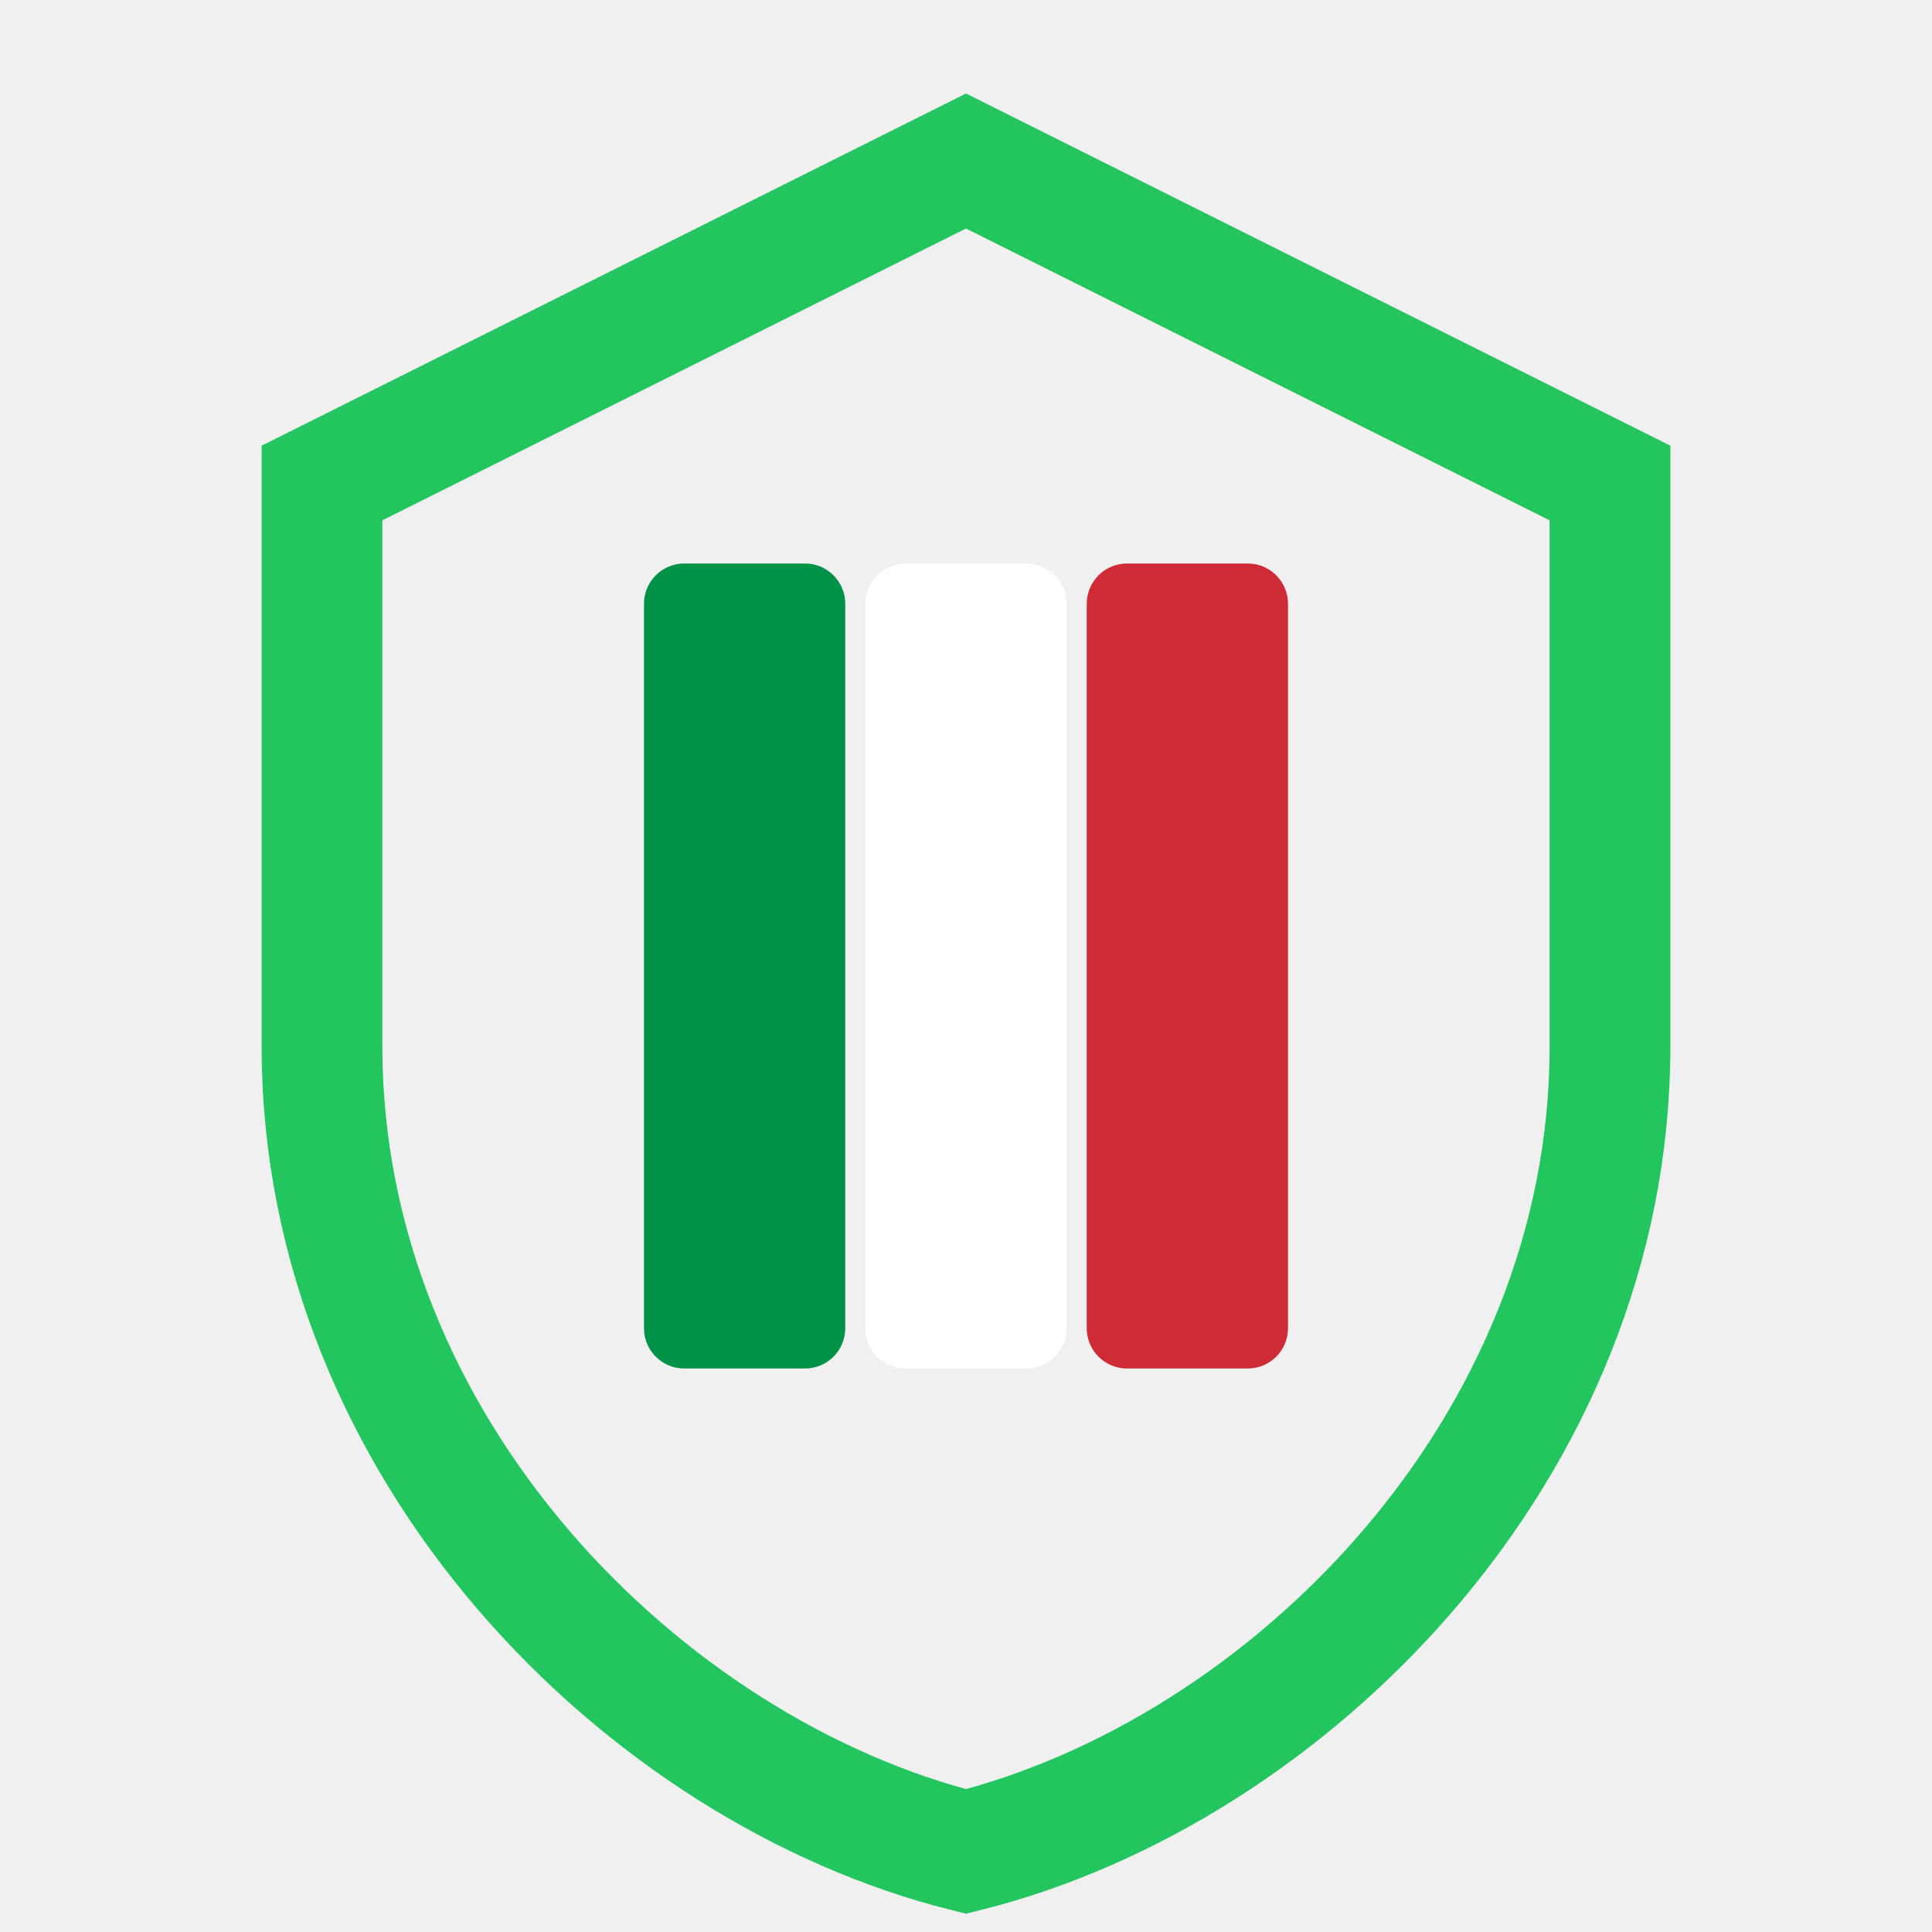
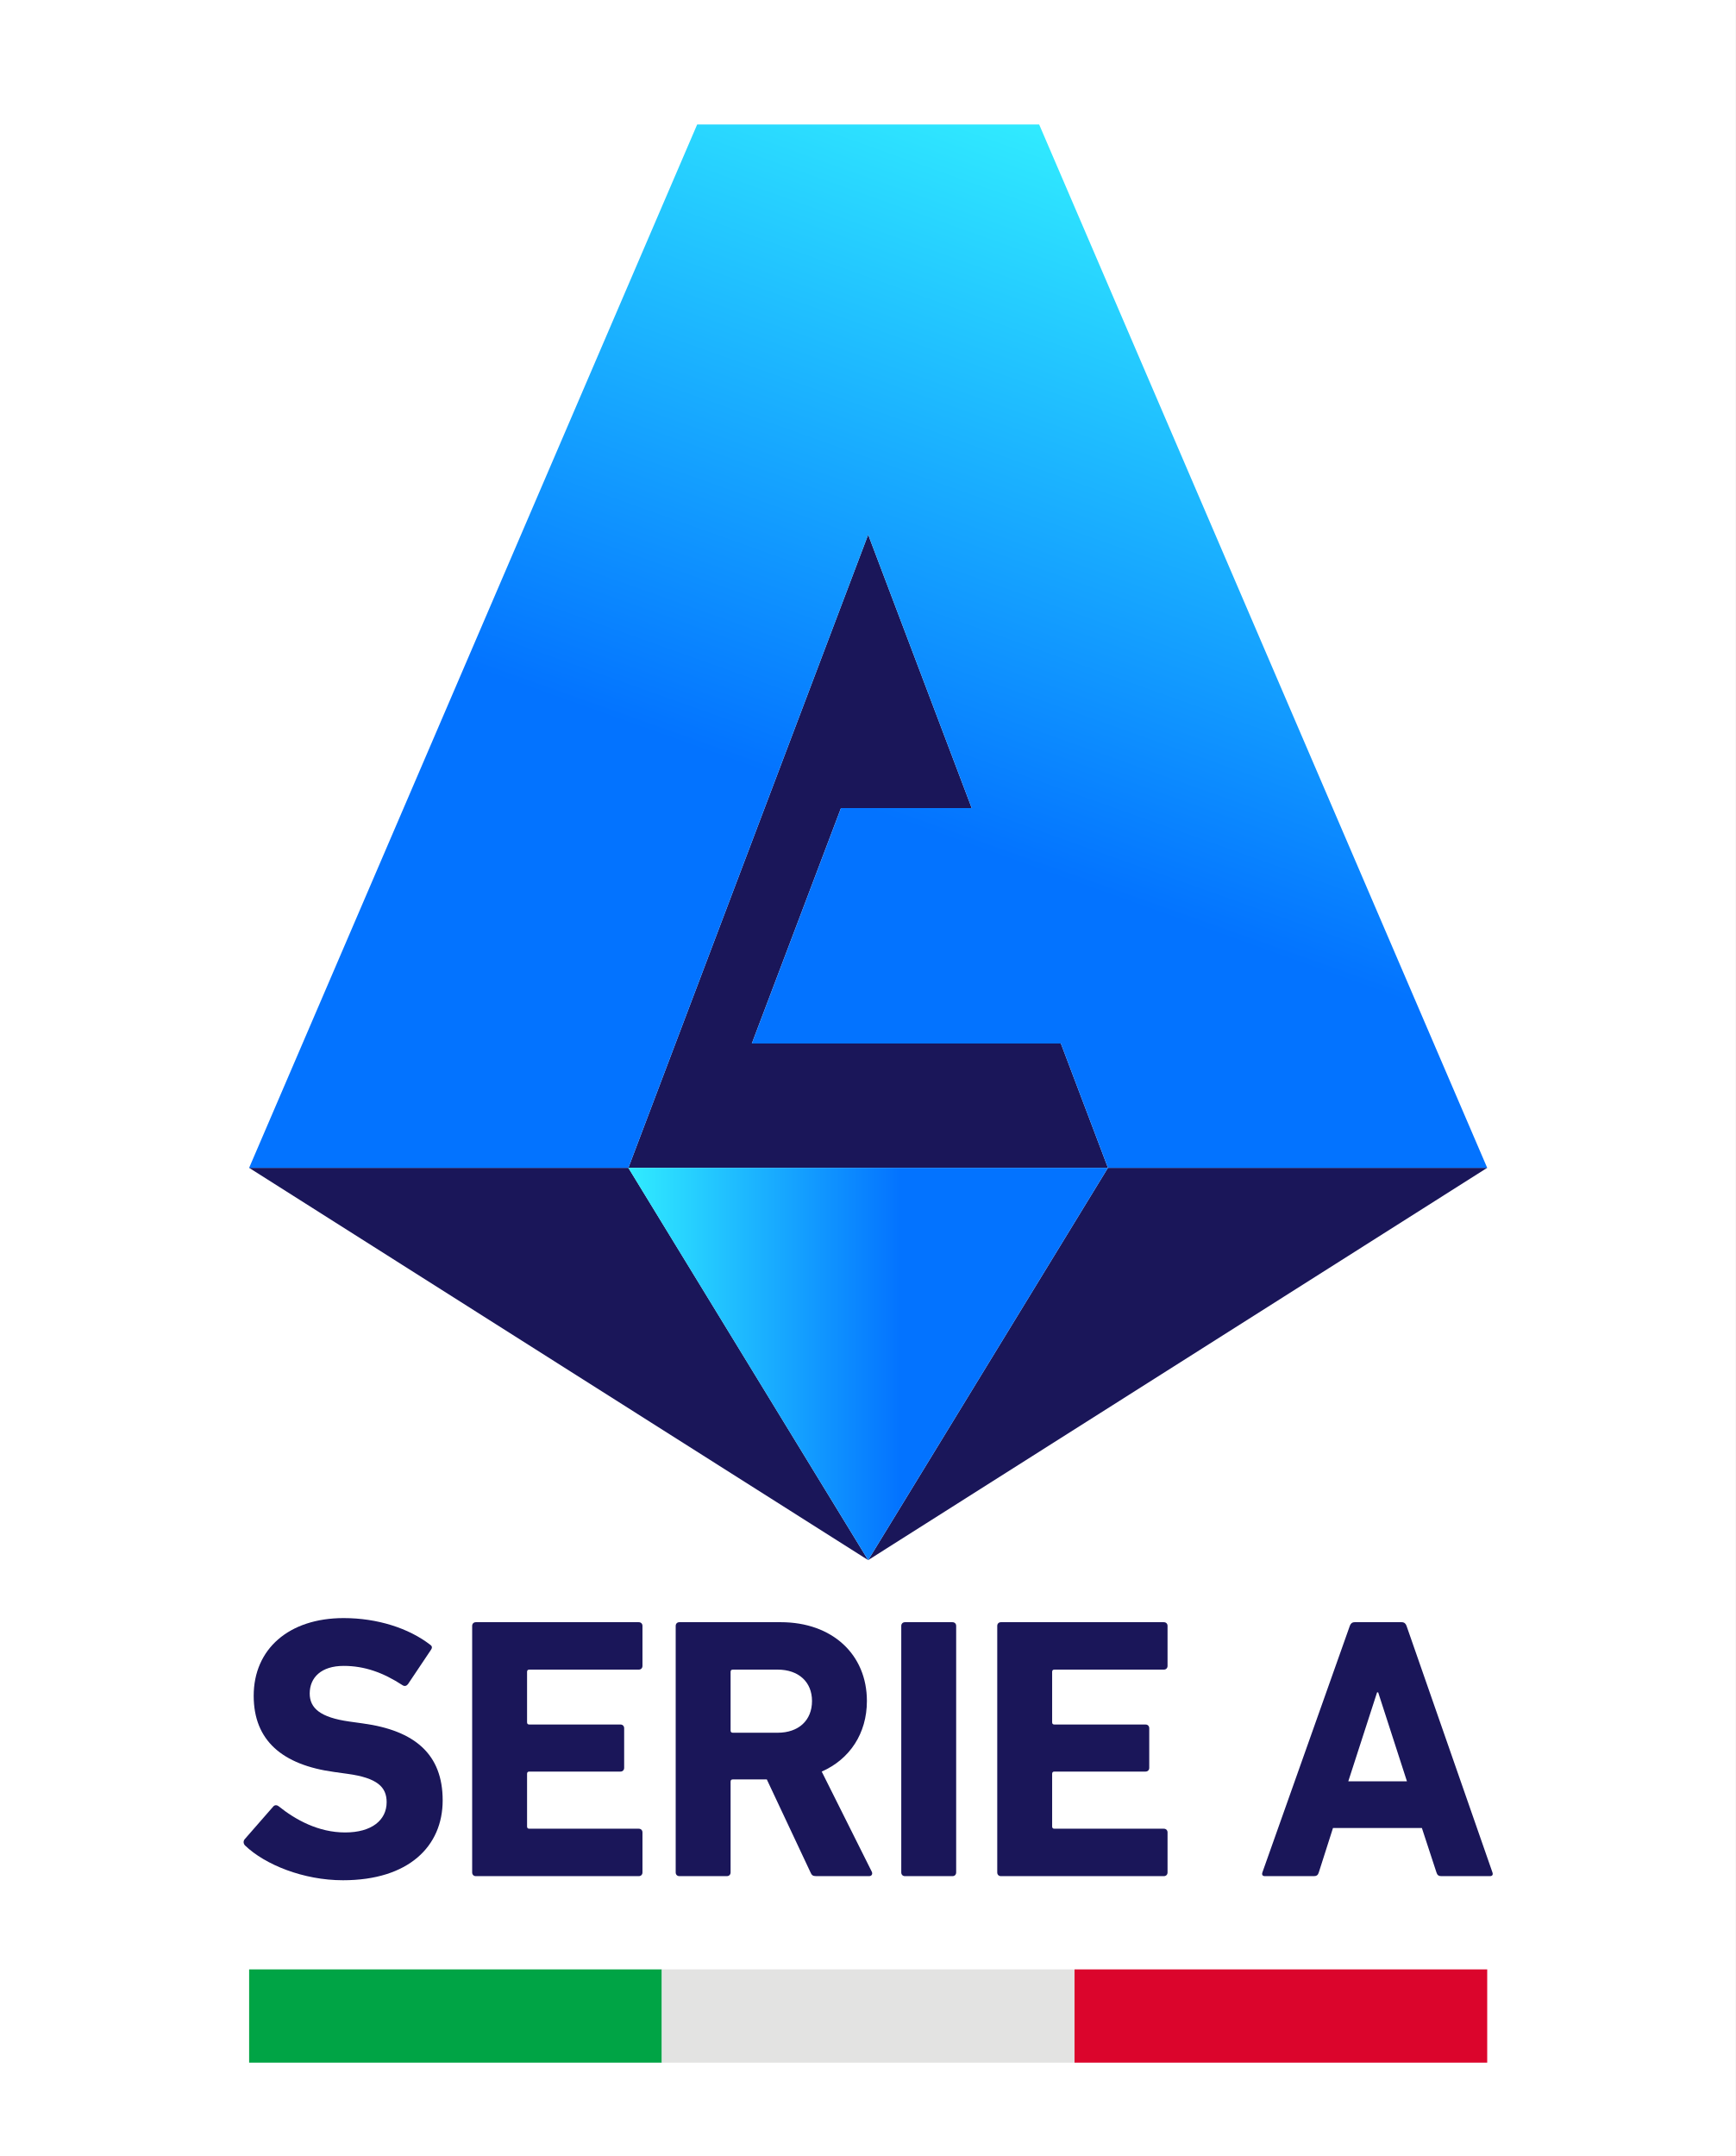
- <svg xmlns="http://www.w3.org/2000/svg" viewBox="0 0 24 24">
-   <path d="M12 2L4 6v7c0 5 4 9 8 10 4-1 8-5 8-10V6l-8-4z" fill="none" stroke="#22c55e" stroke-width="1.5" />
-   <rect x="8" y="7" width="2.5" height="10" rx="0.5" fill="#009246" />
-   <rect x="10.75" y="7" width="2.5" height="10" rx="0.5" fill="#ffffff" />
-   <rect x="13.5" y="7" width="2.5" height="10" rx="0.5" fill="#ce2b37" />
+ <svg xmlns="http://www.w3.org/2000/svg" xml:space="preserve" width="240.028" height="298.172" viewBox="0 0 63.507 78.891">
+   <defs>
+     <linearGradient id="b" x1="0" x2="1" y1="0" y2="0" gradientTransform="matrix(39.03276 0 0 -39.03276 3602.812 1974.39)" gradientUnits="userSpaceOnUse" spreadMethod="pad">
+       <stop offset="0" style="stop-opacity:1;stop-color:#31ecff" />
+       <stop offset=".567" style="stop-opacity:1;stop-color:#0373ff" />
+       <stop offset=".812" style="stop-opacity:1;stop-color:#0373ff" />
+       <stop offset="1" style="stop-opacity:1;stop-color:#0373ff" />
+     </linearGradient>
+     <linearGradient id="c" x1="0" x2="1" y1="0" y2="0" gradientTransform="scale(-101.7819 101.7819) rotate(-70 -3.415 35.784)" gradientUnits="userSpaceOnUse" spreadMethod="pad">
+       <stop offset="0" style="stop-opacity:1;stop-color:#31ecff" />
+       <stop offset=".561" style="stop-opacity:1;stop-color:#0373ff" />
+       <stop offset=".803" style="stop-opacity:1;stop-color:#0373ff" />
+       <stop offset="1" style="stop-opacity:1;stop-color:#0373ff" />
+     </linearGradient>
+     <clipPath id="a" clipPathUnits="userSpaceOnUse">
+       <path d="M0 2160h3840V0H0Z" />
+     </clipPath>
+   </defs>
+   <path d="M63.507 78.891H0V0h63.507z" style="fill:#fff;fill-opacity:1;fill-rule:nonzero;stroke:none;stroke-width:.383" />
+   <g clip-path="url(#a)" style="display:inline" transform="matrix(.44962 0 0 -.44962 -1596.905 937.635)">
+     <path d="M0 0c-.122.121-.183.334-.031.517l2.31 2.644c.122.152.304.152.456.03 1.368-1.094 3.222-2.127 5.41-2.127 2.158 0 3.374 1.002 3.374 2.462 0 1.215-.729 1.975-3.191 2.309l-1.095.153C3.039 6.565.699 8.54.699 12.187c0 3.8 2.857 6.323 7.325 6.323 2.735 0 5.289-.821 7.021-2.158.182-.122.213-.244.061-.456l-1.854-2.767c-.122-.151-.274-.182-.426-.09-1.58 1.033-3.1 1.58-4.802 1.58-1.824 0-2.766-.942-2.766-2.249 0-1.185.851-1.945 3.221-2.279l1.095-.153c4.255-.577 6.505-2.522 6.505-6.261 0-3.738-2.766-6.503-8.116-6.503C4.741-2.826 1.61-1.55 0 0" style="fill:#1a1659;fill-opacity:1;fill-rule:nonzero;stroke:none" transform="translate(3571.624 1935.2)" />
+     <path d="M0 0c0 .182.122.303.304.303h13.251c.183 0 .305-.121.305-.303v-3.252c0-.183-.122-.304-.305-.304H4.65c-.122 0-.182-.061-.182-.183v-4.103c0-.122.06-.182.182-.182h7.416c.182 0 .304-.122.304-.304v-3.222c0-.182-.122-.304-.304-.304H4.65c-.122 0-.182-.061-.182-.182v-4.286c0-.121.06-.182.182-.182h8.905c.183 0 .305-.122.305-.303v-3.253c0-.182-.122-.304-.305-.304H.304c-.182 0-.304.122-.304.304Z" style="fill:#1a1659;fill-opacity:1;fill-rule:nonzero;stroke:none" transform="translate(3590.103 1953.072)" />
+     <path d="M0 0c0 1.55-1.094 2.553-2.796 2.553h-3.647c-.122 0-.183-.061-.183-.183v-4.772c0-.121.061-.182.183-.182h3.647C-1.094-2.584 0-1.581 0 0m.334-14.254c-.273 0-.365.09-.456.304l-3.556 7.567h-2.765c-.122 0-.183-.06-.183-.182v-7.385c0-.183-.122-.304-.304-.304h-3.86c-.182 0-.304.121-.304.304V6.109c0 .182.122.304.304.304h8.237c4.224 0 7.02-2.644 7.02-6.413 0-2.645-1.398-4.742-3.677-5.745l4.073-8.145c.09-.182 0-.364-.213-.364z" style="fill:#1a1659;fill-opacity:1;fill-rule:nonzero;stroke:none" transform="translate(3617.761 1946.963)" />
+     <path d="M0 0c0 .182.122.303.304.303h3.86c.183 0 .304-.121.304-.303v-20.06c0-.182-.121-.304-.304-.304H.304c-.182 0-.304.122-.304.304Z" style="fill:#1a1659;fill-opacity:1;fill-rule:nonzero;stroke:none" transform="translate(3625.025 1953.072)" />
+     <path d="M0 0c0 .182.121.303.304.303h13.251c.183 0 .305-.121.305-.303v-3.252c0-.183-.122-.304-.305-.304H4.65c-.121 0-.182-.061-.182-.183v-4.103c0-.122.061-.182.182-.182h7.416c.182 0 .304-.122.304-.304v-3.222c0-.182-.122-.304-.304-.304H4.65c-.121 0-.182-.061-.182-.182v-4.286c0-.121.061-.182.182-.182h8.905c.183 0 .305-.122.305-.303v-3.253c0-.182-.122-.304-.305-.304H.304c-.183 0-.304.122-.304.304Z" style="fill:#1a1659;fill-opacity:1;fill-rule:nonzero;stroke:none" transform="translate(3632.836 1953.072)" />
+     <path d="m0 0-2.34 7.234h-.091L-4.772 0Zm-4.65 12.644c.061.181.182.303.395.303h3.83c.213 0 .334-.122.394-.303l6.99-20.06c.062-.183 0-.304-.212-.304H2.796c-.213 0-.334.091-.394.304L1.216-3.8h-7.234l-1.155-3.616c-.061-.213-.182-.304-.395-.304h-3.982c-.213 0-.273.121-.213.304z" style="fill:#1a1659;fill-opacity:1;fill-rule:nonzero;stroke:none" transform="translate(3666.178 1940.428)" />
+     <path d="M3571.952 1925.119h33.586v-7.589h-33.586z" style="fill:#00a445;fill-opacity:1;fill-rule:nonzero;stroke:none" />
+     <path d="M3605.539 1925.119h33.586v-7.589h-33.586z" style="fill:#e3e3e2;fill-opacity:1;fill-rule:nonzero;stroke:none" />
+     <path d="M3639.125 1925.119h33.586v-7.589h-33.586z" style="fill:#db052c;fill-opacity:1;fill-rule:nonzero;stroke:none" />
+     <path d="m0 0 19.514 51.531L27.94 29.28H17.302l-7.255-19.16h25.149L39.028 0Z" style="fill:#1a1659;fill-opacity:1;fill-rule:nonzero;stroke:none" transform="translate(3602.817 1990.353)" />
+     <path d="m0 0 50.379 31.925H19.514Zm0 0-50.379 31.925h30.865z" style="fill:#1a1659;fill-opacity:1;fill-rule:nonzero;stroke:none" transform="translate(3622.331 1958.428)" />
+   </g>
+   <g style="display:inline">
+     <path d="m3602.812 1990.353 19.519-31.926 19.514 31.926z" style="fill:url(#b);stroke:none" transform="matrix(.44962 0 0 -.44962 -1596.905 937.635)" />
+   </g>
+   <g style="display:inline">
+     <path d="m3608.416 2075.266-36.464-84.914h30.865l19.514 51.532 8.426-22.251h-10.637l-7.256-19.161h25.149l3.832-10.12h30.865l-36.464 84.914z" style="fill:url(#c);stroke:none" transform="matrix(.44962 0 0 -.44962 -1596.905 937.635)" />
+   </g>
</svg>
